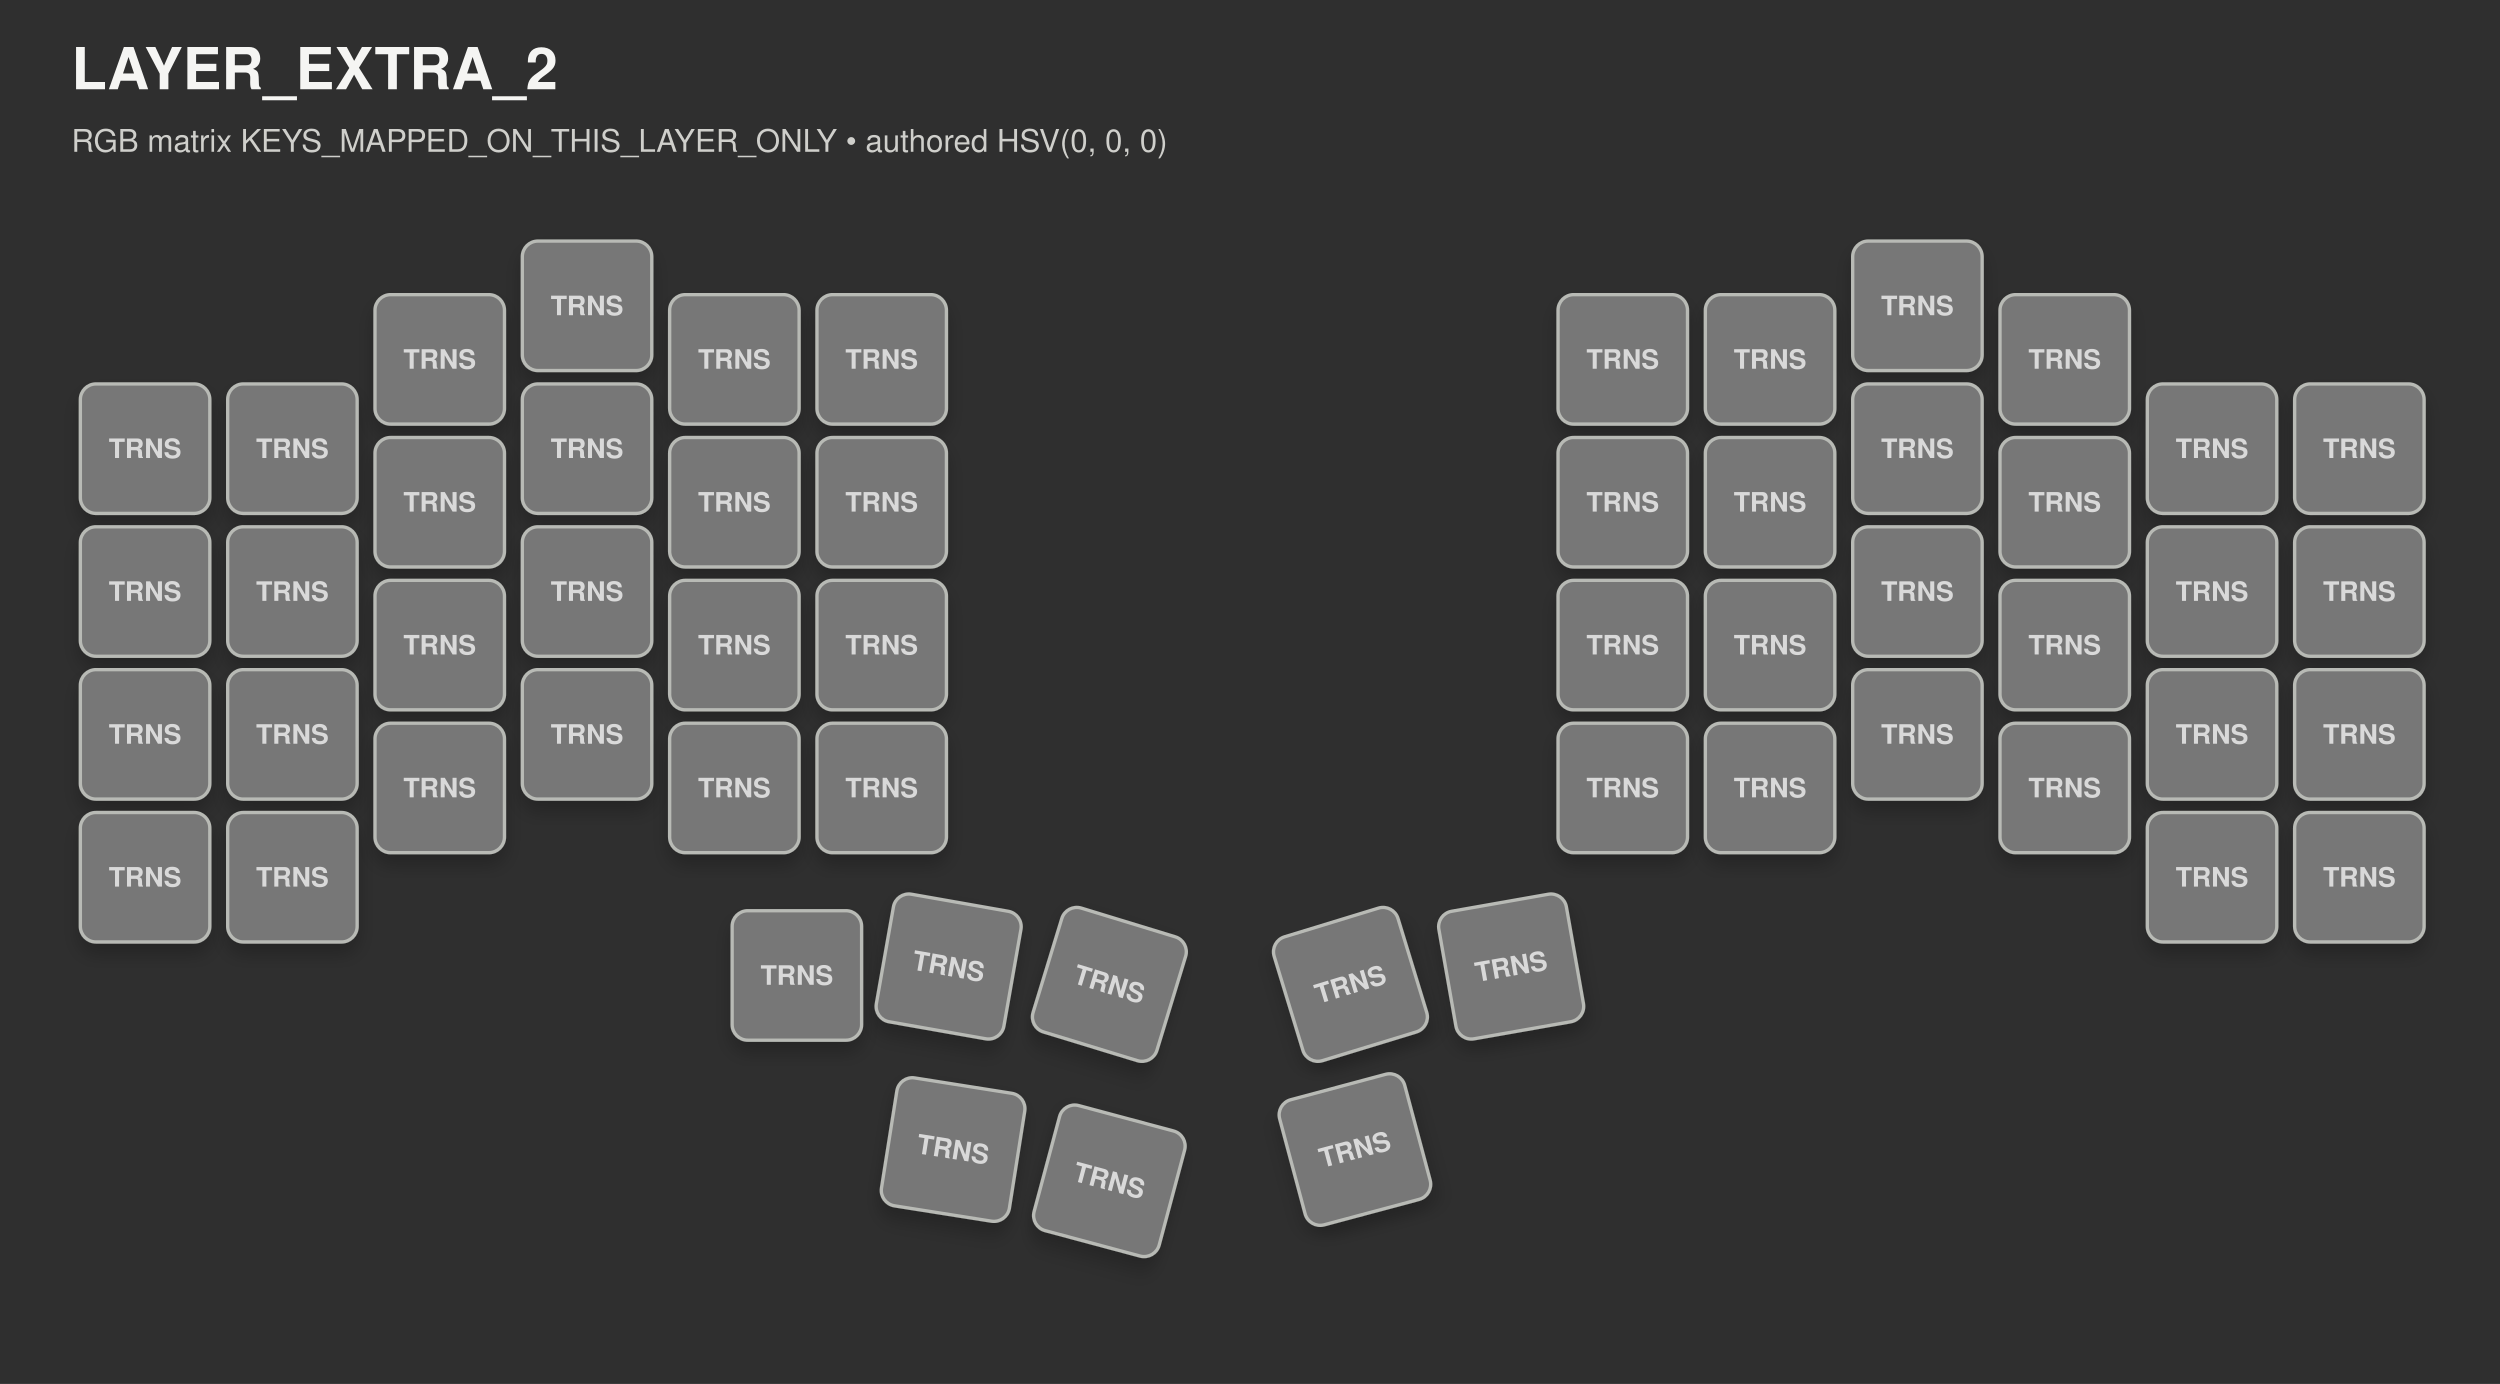
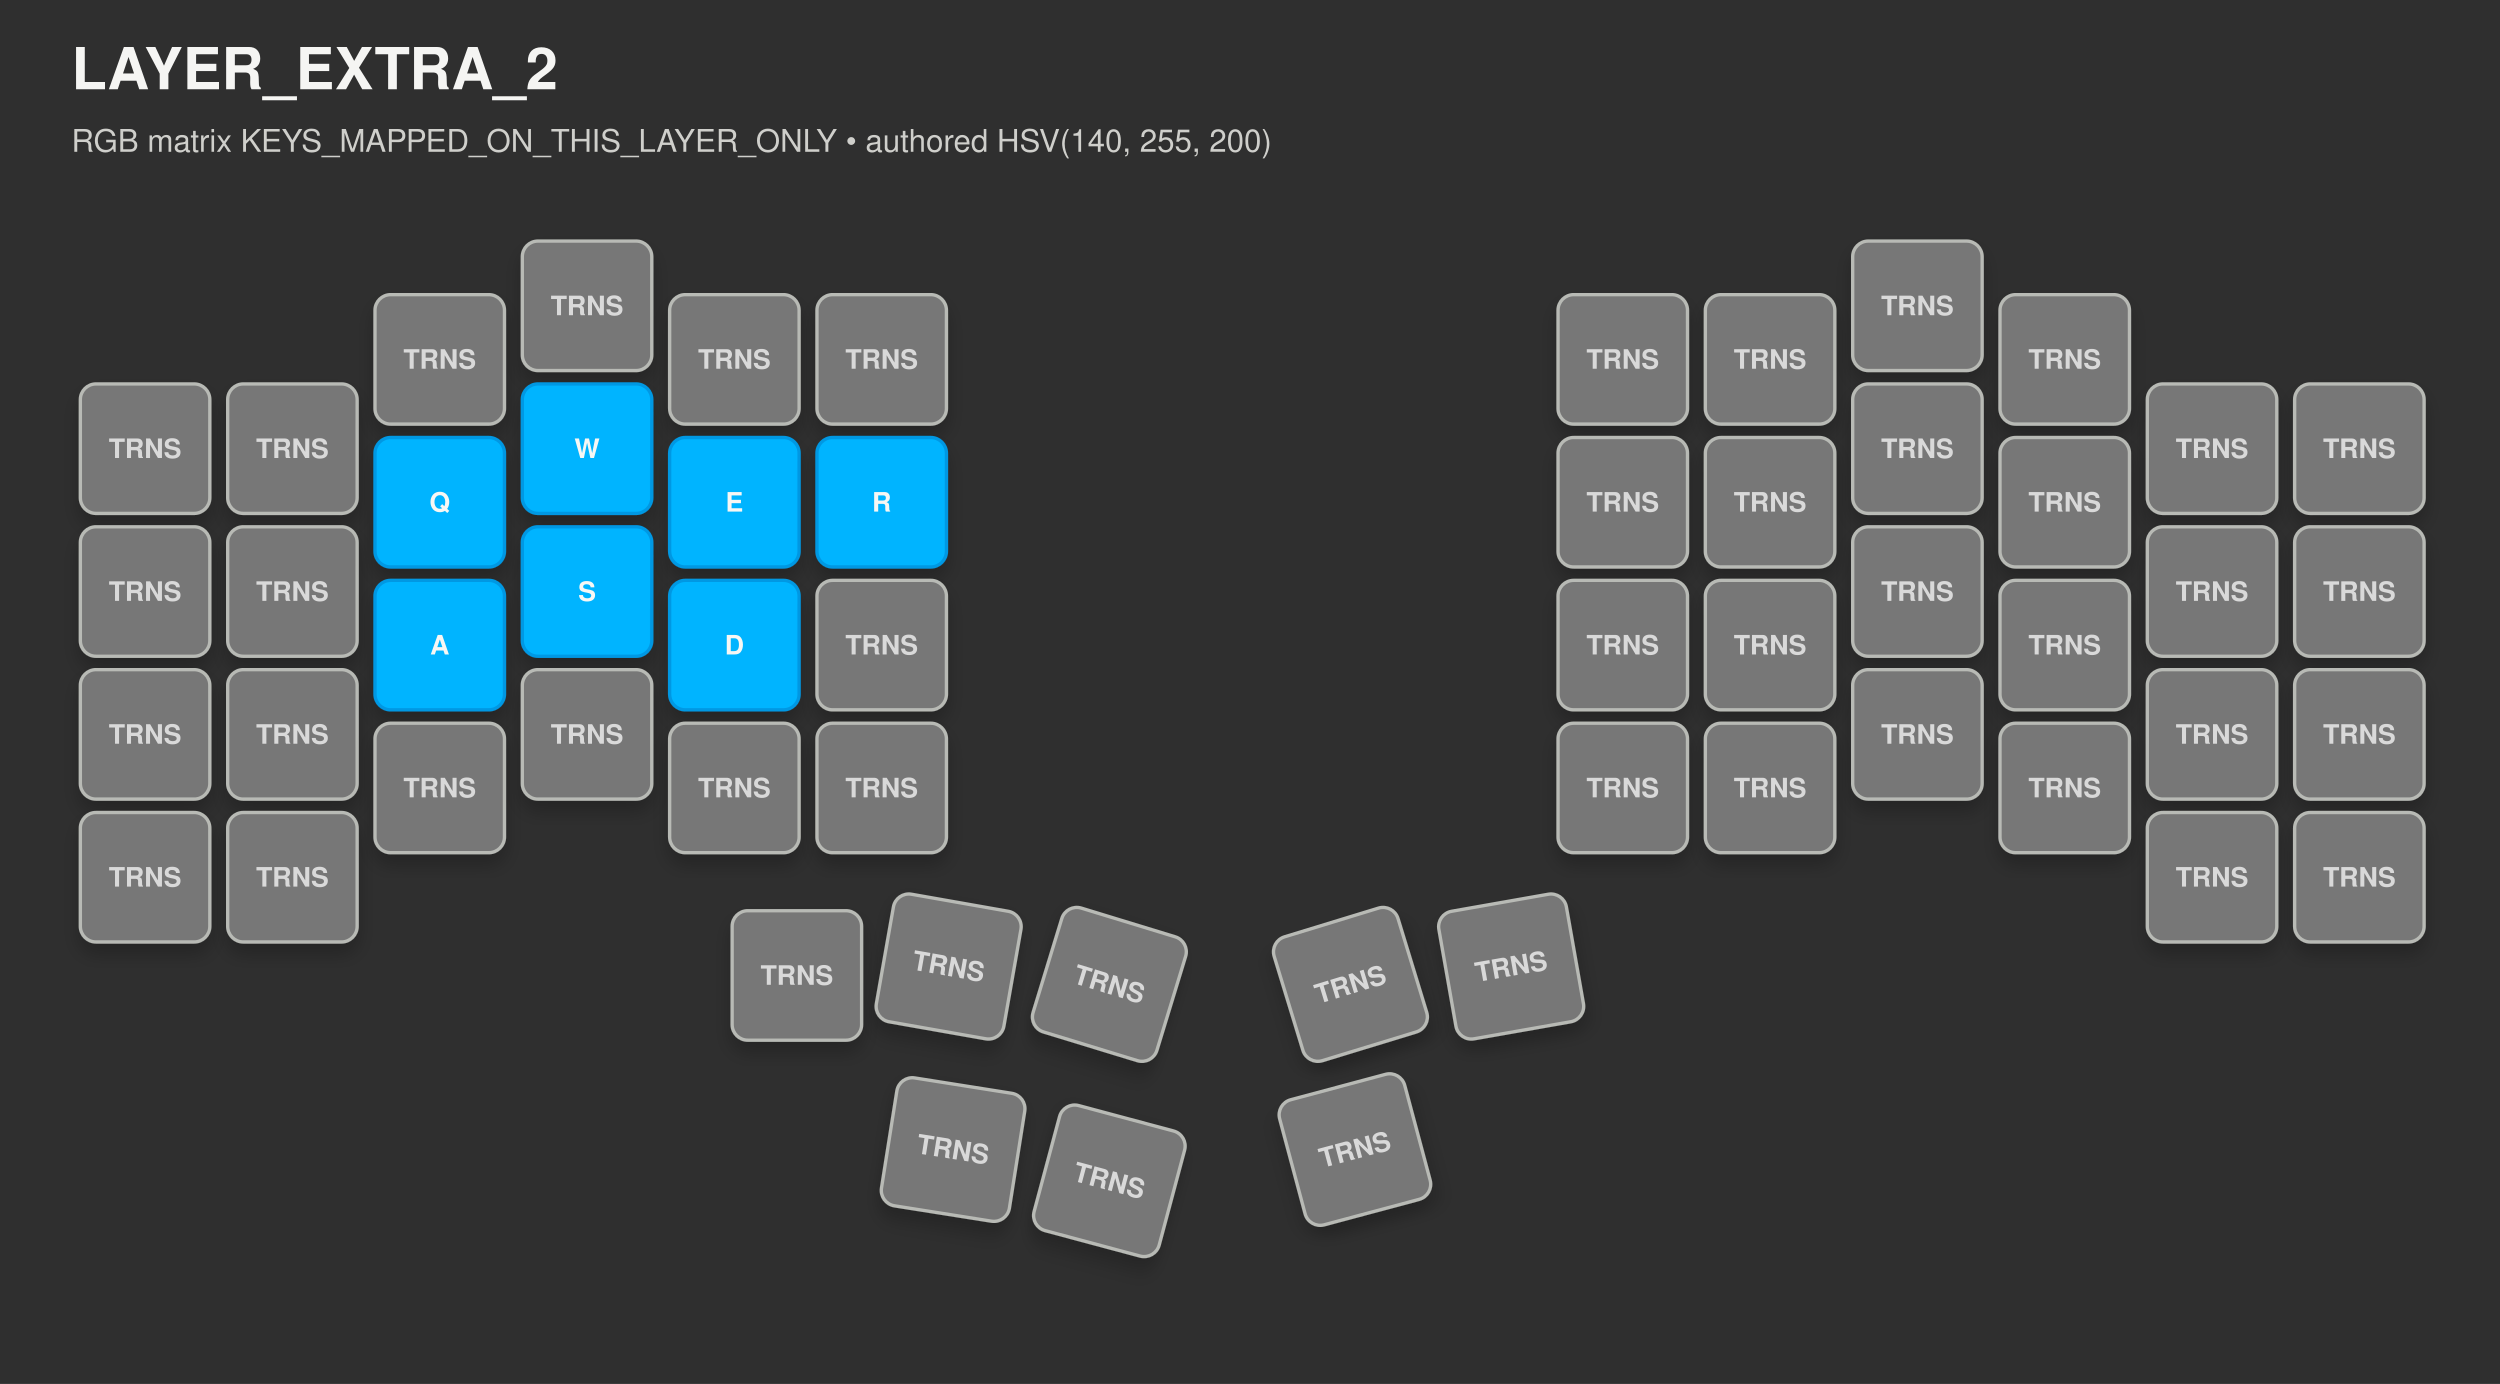
<svg xmlns="http://www.w3.org/2000/svg" width="1120" height="620" viewBox="0 0 1120 620" role="img" aria-labelledby="title desc">
  <defs>
    <filter id="shadow" x="-20%" y="-20%" width="140%" height="140%">
      <feDropShadow dx="0" dy="5" stdDeviation="4" flood-color="#000000" flood-opacity="0.22" />
    </filter>
  </defs>
  <rect width="1120" height="620" fill="#2f2f2f" />
  <text x="32" y="40" fill="#f5f5f3" font-size="26" font-family="Helvetica, Arial, sans-serif" font-weight="700">LAYER_EXTRA_2</text>
-   <text x="32" y="68" fill="#cfcfcb" font-size="14" font-family="Helvetica, Arial, sans-serif">RGB matrix KEYS_MAPPED_ON_THIS_LAYER_ONLY • authored HSV(0, 0, 0)</text>
+   <text x="32" y="68" fill="#cfcfcb" font-size="14" font-family="Helvetica, Arial, sans-serif">RGB matrix KEYS_MAPPED_ON_THIS_LAYER_ONLY • authored HSV(140, 255, 200)</text>
  <g transform="rotate(0 65.0 201.0)">
    <rect x="36.0" y="172.0" width="58" height="58" rx="7" fill="#777777" stroke="#b8bab5" stroke-width="1.5" filter="url(#shadow)" />
    <text x="65.0" y="201.0" fill="#ffffff" fill-opacity="0.72" font-size="12.0" text-anchor="middle" dominant-baseline="middle" font-family="Helvetica, Arial, sans-serif" font-weight="600">TRNS</text>
  </g>
  <g transform="rotate(0 131.0 201.0)">
    <rect x="102.0" y="172.0" width="58" height="58" rx="7" fill="#777777" stroke="#b8bab5" stroke-width="1.5" filter="url(#shadow)" />
    <text x="131.0" y="201.0" fill="#ffffff" fill-opacity="0.72" font-size="12.0" text-anchor="middle" dominant-baseline="middle" font-family="Helvetica, Arial, sans-serif" font-weight="600">TRNS</text>
  </g>
  <g transform="rotate(0 197.0 161.0)">
    <rect x="168.0" y="132.0" width="58" height="58" rx="7" fill="#777777" stroke="#b8bab5" stroke-width="1.5" filter="url(#shadow)" />
    <text x="197.0" y="161.0" fill="#ffffff" fill-opacity="0.72" font-size="12.0" text-anchor="middle" dominant-baseline="middle" font-family="Helvetica, Arial, sans-serif" font-weight="600">TRNS</text>
  </g>
  <g transform="rotate(0 263.0 137.0)">
    <rect x="234.0" y="108.0" width="58" height="58" rx="7" fill="#777777" stroke="#b8bab5" stroke-width="1.5" filter="url(#shadow)" />
    <text x="263.0" y="137.0" fill="#ffffff" fill-opacity="0.72" font-size="12.0" text-anchor="middle" dominant-baseline="middle" font-family="Helvetica, Arial, sans-serif" font-weight="600">TRNS</text>
  </g>
  <g transform="rotate(0 329.0 161.0)">
    <rect x="300.0" y="132.0" width="58" height="58" rx="7" fill="#777777" stroke="#b8bab5" stroke-width="1.5" filter="url(#shadow)" />
    <text x="329.0" y="161.0" fill="#ffffff" fill-opacity="0.72" font-size="12.0" text-anchor="middle" dominant-baseline="middle" font-family="Helvetica, Arial, sans-serif" font-weight="600">TRNS</text>
  </g>
  <g transform="rotate(0 395.0 161.0)">
    <rect x="366.0" y="132.0" width="58" height="58" rx="7" fill="#777777" stroke="#b8bab5" stroke-width="1.5" filter="url(#shadow)" />
    <text x="395.0" y="161.0" fill="#ffffff" fill-opacity="0.72" font-size="12.0" text-anchor="middle" dominant-baseline="middle" font-family="Helvetica, Arial, sans-serif" font-weight="600">TRNS</text>
  </g>
  <g transform="rotate(0 727.0 161.0)">
    <rect x="698.0" y="132.0" width="58" height="58" rx="7" fill="#777777" stroke="#b8bab5" stroke-width="1.5" filter="url(#shadow)" />
    <text x="727.0" y="161.0" fill="#ffffff" fill-opacity="0.72" font-size="12.0" text-anchor="middle" dominant-baseline="middle" font-family="Helvetica, Arial, sans-serif" font-weight="600">TRNS</text>
  </g>
  <g transform="rotate(0 793.0 161.0)">
    <rect x="764.0" y="132.0" width="58" height="58" rx="7" fill="#777777" stroke="#b8bab5" stroke-width="1.5" filter="url(#shadow)" />
    <text x="793.0" y="161.0" fill="#ffffff" fill-opacity="0.72" font-size="12.0" text-anchor="middle" dominant-baseline="middle" font-family="Helvetica, Arial, sans-serif" font-weight="600">TRNS</text>
  </g>
  <g transform="rotate(0 859.0 137.0)">
    <rect x="830.0" y="108.0" width="58" height="58" rx="7" fill="#777777" stroke="#b8bab5" stroke-width="1.5" filter="url(#shadow)" />
    <text x="859.0" y="137.0" fill="#ffffff" fill-opacity="0.72" font-size="12.0" text-anchor="middle" dominant-baseline="middle" font-family="Helvetica, Arial, sans-serif" font-weight="600">TRNS</text>
  </g>
  <g transform="rotate(0 925.0 161.0)">
    <rect x="896.0" y="132.0" width="58" height="58" rx="7" fill="#777777" stroke="#b8bab5" stroke-width="1.5" filter="url(#shadow)" />
    <text x="925.0" y="161.0" fill="#ffffff" fill-opacity="0.72" font-size="12.0" text-anchor="middle" dominant-baseline="middle" font-family="Helvetica, Arial, sans-serif" font-weight="600">TRNS</text>
  </g>
  <g transform="rotate(0 991.0 201.0)">
    <rect x="962.0" y="172.0" width="58" height="58" rx="7" fill="#777777" stroke="#b8bab5" stroke-width="1.5" filter="url(#shadow)" />
    <text x="991.0" y="201.0" fill="#ffffff" fill-opacity="0.72" font-size="12.0" text-anchor="middle" dominant-baseline="middle" font-family="Helvetica, Arial, sans-serif" font-weight="600">TRNS</text>
  </g>
  <g transform="rotate(0 1057.0 201.0)">
    <rect x="1028.0" y="172.0" width="58" height="58" rx="7" fill="#777777" stroke="#b8bab5" stroke-width="1.5" filter="url(#shadow)" />
    <text x="1057.0" y="201.0" fill="#ffffff" fill-opacity="0.72" font-size="12.0" text-anchor="middle" dominant-baseline="middle" font-family="Helvetica, Arial, sans-serif" font-weight="600">TRNS</text>
  </g>
  <g transform="rotate(0 65.0 265.0)">
    <rect x="36.0" y="236.0" width="58" height="58" rx="7" fill="#777777" stroke="#b8bab5" stroke-width="1.5" filter="url(#shadow)" />
    <text x="65.0" y="265.0" fill="#ffffff" fill-opacity="0.72" font-size="12.0" text-anchor="middle" dominant-baseline="middle" font-family="Helvetica, Arial, sans-serif" font-weight="600">TRNS</text>
  </g>
  <g transform="rotate(0 131.0 265.0)">
    <rect x="102.0" y="236.0" width="58" height="58" rx="7" fill="#777777" stroke="#b8bab5" stroke-width="1.5" filter="url(#shadow)" />
    <text x="131.0" y="265.0" fill="#ffffff" fill-opacity="0.72" font-size="12.0" text-anchor="middle" dominant-baseline="middle" font-family="Helvetica, Arial, sans-serif" font-weight="600">TRNS</text>
  </g>
  <g transform="rotate(0 197.0 225.0)">
-     <rect x="168.0" y="196.0" width="58" height="58" rx="7" fill="#777777" stroke="#b8bab5" stroke-width="1.5" filter="url(#shadow)" />
-     <text x="197.0" y="225.0" fill="#ffffff" fill-opacity="0.72" font-size="12.0" text-anchor="middle" dominant-baseline="middle" font-family="Helvetica, Arial, sans-serif" font-weight="600">TRNS</text>
+     <rect x="168.0" y="196.0" width="58" height="58" rx="7" fill="#00b4ff" stroke="#0098e3" stroke-width="1.5" filter="url(#shadow)" />
+     <text x="197.0" y="225.0" fill="#f7f7f4" fill-opacity="1.00" font-size="12.0" text-anchor="middle" dominant-baseline="middle" font-family="Helvetica, Arial, sans-serif" font-weight="600">Q</text>
  </g>
  <g transform="rotate(0 263.0 201.0)">
-     <rect x="234.0" y="172.0" width="58" height="58" rx="7" fill="#777777" stroke="#b8bab5" stroke-width="1.5" filter="url(#shadow)" />
-     <text x="263.0" y="201.0" fill="#ffffff" fill-opacity="0.72" font-size="12.0" text-anchor="middle" dominant-baseline="middle" font-family="Helvetica, Arial, sans-serif" font-weight="600">TRNS</text>
+     <rect x="234.0" y="172.0" width="58" height="58" rx="7" fill="#00b4ff" stroke="#0098e3" stroke-width="1.5" filter="url(#shadow)" />
+     <text x="263.0" y="201.0" fill="#f7f7f4" fill-opacity="1.00" font-size="12.0" text-anchor="middle" dominant-baseline="middle" font-family="Helvetica, Arial, sans-serif" font-weight="600">W</text>
  </g>
  <g transform="rotate(0 329.0 225.0)">
-     <rect x="300.0" y="196.0" width="58" height="58" rx="7" fill="#777777" stroke="#b8bab5" stroke-width="1.5" filter="url(#shadow)" />
-     <text x="329.0" y="225.0" fill="#ffffff" fill-opacity="0.72" font-size="12.0" text-anchor="middle" dominant-baseline="middle" font-family="Helvetica, Arial, sans-serif" font-weight="600">TRNS</text>
+     <rect x="300.0" y="196.0" width="58" height="58" rx="7" fill="#00b4ff" stroke="#0098e3" stroke-width="1.5" filter="url(#shadow)" />
+     <text x="329.0" y="225.0" fill="#f7f7f4" fill-opacity="1.00" font-size="12.0" text-anchor="middle" dominant-baseline="middle" font-family="Helvetica, Arial, sans-serif" font-weight="600">E</text>
  </g>
  <g transform="rotate(0 395.0 225.0)">
-     <rect x="366.0" y="196.0" width="58" height="58" rx="7" fill="#777777" stroke="#b8bab5" stroke-width="1.5" filter="url(#shadow)" />
-     <text x="395.0" y="225.0" fill="#ffffff" fill-opacity="0.72" font-size="12.0" text-anchor="middle" dominant-baseline="middle" font-family="Helvetica, Arial, sans-serif" font-weight="600">TRNS</text>
+     <rect x="366.0" y="196.0" width="58" height="58" rx="7" fill="#00b4ff" stroke="#0098e3" stroke-width="1.5" filter="url(#shadow)" />
+     <text x="395.0" y="225.0" fill="#f7f7f4" fill-opacity="1.00" font-size="12.0" text-anchor="middle" dominant-baseline="middle" font-family="Helvetica, Arial, sans-serif" font-weight="600">R</text>
  </g>
  <g transform="rotate(0 727.0 225.0)">
    <rect x="698.0" y="196.0" width="58" height="58" rx="7" fill="#777777" stroke="#b8bab5" stroke-width="1.5" filter="url(#shadow)" />
    <text x="727.0" y="225.0" fill="#ffffff" fill-opacity="0.72" font-size="12.0" text-anchor="middle" dominant-baseline="middle" font-family="Helvetica, Arial, sans-serif" font-weight="600">TRNS</text>
  </g>
  <g transform="rotate(0 793.0 225.0)">
    <rect x="764.0" y="196.0" width="58" height="58" rx="7" fill="#777777" stroke="#b8bab5" stroke-width="1.5" filter="url(#shadow)" />
    <text x="793.0" y="225.0" fill="#ffffff" fill-opacity="0.72" font-size="12.0" text-anchor="middle" dominant-baseline="middle" font-family="Helvetica, Arial, sans-serif" font-weight="600">TRNS</text>
  </g>
  <g transform="rotate(0 859.0 201.0)">
    <rect x="830.0" y="172.0" width="58" height="58" rx="7" fill="#777777" stroke="#b8bab5" stroke-width="1.5" filter="url(#shadow)" />
    <text x="859.0" y="201.0" fill="#ffffff" fill-opacity="0.72" font-size="12.0" text-anchor="middle" dominant-baseline="middle" font-family="Helvetica, Arial, sans-serif" font-weight="600">TRNS</text>
  </g>
  <g transform="rotate(0 925.0 225.0)">
    <rect x="896.0" y="196.0" width="58" height="58" rx="7" fill="#777777" stroke="#b8bab5" stroke-width="1.5" filter="url(#shadow)" />
    <text x="925.0" y="225.0" fill="#ffffff" fill-opacity="0.72" font-size="12.0" text-anchor="middle" dominant-baseline="middle" font-family="Helvetica, Arial, sans-serif" font-weight="600">TRNS</text>
  </g>
  <g transform="rotate(0 991.0 265.0)">
    <rect x="962.0" y="236.0" width="58" height="58" rx="7" fill="#777777" stroke="#b8bab5" stroke-width="1.5" filter="url(#shadow)" />
    <text x="991.0" y="265.0" fill="#ffffff" fill-opacity="0.72" font-size="12.0" text-anchor="middle" dominant-baseline="middle" font-family="Helvetica, Arial, sans-serif" font-weight="600">TRNS</text>
  </g>
  <g transform="rotate(0 1057.0 265.0)">
    <rect x="1028.0" y="236.0" width="58" height="58" rx="7" fill="#777777" stroke="#b8bab5" stroke-width="1.5" filter="url(#shadow)" />
    <text x="1057.0" y="265.0" fill="#ffffff" fill-opacity="0.72" font-size="12.0" text-anchor="middle" dominant-baseline="middle" font-family="Helvetica, Arial, sans-serif" font-weight="600">TRNS</text>
  </g>
  <g transform="rotate(0 65.0 329.0)">
    <rect x="36.0" y="300.0" width="58" height="58" rx="7" fill="#777777" stroke="#b8bab5" stroke-width="1.5" filter="url(#shadow)" />
    <text x="65.0" y="329.0" fill="#ffffff" fill-opacity="0.72" font-size="12.0" text-anchor="middle" dominant-baseline="middle" font-family="Helvetica, Arial, sans-serif" font-weight="600">TRNS</text>
  </g>
  <g transform="rotate(0 131.0 329.0)">
    <rect x="102.0" y="300.0" width="58" height="58" rx="7" fill="#777777" stroke="#b8bab5" stroke-width="1.5" filter="url(#shadow)" />
    <text x="131.0" y="329.0" fill="#ffffff" fill-opacity="0.72" font-size="12.0" text-anchor="middle" dominant-baseline="middle" font-family="Helvetica, Arial, sans-serif" font-weight="600">TRNS</text>
  </g>
  <g transform="rotate(0 197.0 289.0)">
-     <rect x="168.0" y="260.0" width="58" height="58" rx="7" fill="#777777" stroke="#b8bab5" stroke-width="1.5" filter="url(#shadow)" />
-     <text x="197.0" y="289.0" fill="#ffffff" fill-opacity="0.72" font-size="12.0" text-anchor="middle" dominant-baseline="middle" font-family="Helvetica, Arial, sans-serif" font-weight="600">TRNS</text>
+     <rect x="168.0" y="260.0" width="58" height="58" rx="7" fill="#00b4ff" stroke="#0098e3" stroke-width="1.5" filter="url(#shadow)" />
+     <text x="197.0" y="289.0" fill="#f7f7f4" fill-opacity="1.00" font-size="12.0" text-anchor="middle" dominant-baseline="middle" font-family="Helvetica, Arial, sans-serif" font-weight="600">A</text>
  </g>
  <g transform="rotate(0 263.0 265.0)">
-     <rect x="234.0" y="236.0" width="58" height="58" rx="7" fill="#777777" stroke="#b8bab5" stroke-width="1.5" filter="url(#shadow)" />
-     <text x="263.0" y="265.0" fill="#ffffff" fill-opacity="0.72" font-size="12.0" text-anchor="middle" dominant-baseline="middle" font-family="Helvetica, Arial, sans-serif" font-weight="600">TRNS</text>
+     <rect x="234.0" y="236.0" width="58" height="58" rx="7" fill="#00b4ff" stroke="#0098e3" stroke-width="1.5" filter="url(#shadow)" />
+     <text x="263.0" y="265.0" fill="#f7f7f4" fill-opacity="1.00" font-size="12.0" text-anchor="middle" dominant-baseline="middle" font-family="Helvetica, Arial, sans-serif" font-weight="600">S</text>
  </g>
  <g transform="rotate(0 329.0 289.0)">
-     <rect x="300.0" y="260.0" width="58" height="58" rx="7" fill="#777777" stroke="#b8bab5" stroke-width="1.5" filter="url(#shadow)" />
-     <text x="329.0" y="289.0" fill="#ffffff" fill-opacity="0.72" font-size="12.0" text-anchor="middle" dominant-baseline="middle" font-family="Helvetica, Arial, sans-serif" font-weight="600">TRNS</text>
+     <rect x="300.0" y="260.0" width="58" height="58" rx="7" fill="#00b4ff" stroke="#0098e3" stroke-width="1.5" filter="url(#shadow)" />
+     <text x="329.0" y="289.0" fill="#f7f7f4" fill-opacity="1.00" font-size="12.0" text-anchor="middle" dominant-baseline="middle" font-family="Helvetica, Arial, sans-serif" font-weight="600">D</text>
  </g>
  <g transform="rotate(0 395.0 289.0)">
    <rect x="366.0" y="260.0" width="58" height="58" rx="7" fill="#777777" stroke="#b8bab5" stroke-width="1.5" filter="url(#shadow)" />
    <text x="395.0" y="289.0" fill="#ffffff" fill-opacity="0.72" font-size="12.0" text-anchor="middle" dominant-baseline="middle" font-family="Helvetica, Arial, sans-serif" font-weight="600">TRNS</text>
  </g>
  <g transform="rotate(0 727.0 289.0)">
    <rect x="698.0" y="260.0" width="58" height="58" rx="7" fill="#777777" stroke="#b8bab5" stroke-width="1.5" filter="url(#shadow)" />
    <text x="727.0" y="289.0" fill="#ffffff" fill-opacity="0.72" font-size="12.0" text-anchor="middle" dominant-baseline="middle" font-family="Helvetica, Arial, sans-serif" font-weight="600">TRNS</text>
  </g>
  <g transform="rotate(0 793.0 289.0)">
    <rect x="764.0" y="260.0" width="58" height="58" rx="7" fill="#777777" stroke="#b8bab5" stroke-width="1.5" filter="url(#shadow)" />
    <text x="793.0" y="289.0" fill="#ffffff" fill-opacity="0.72" font-size="12.0" text-anchor="middle" dominant-baseline="middle" font-family="Helvetica, Arial, sans-serif" font-weight="600">TRNS</text>
  </g>
  <g transform="rotate(0 859.0 265.0)">
    <rect x="830.0" y="236.0" width="58" height="58" rx="7" fill="#777777" stroke="#b8bab5" stroke-width="1.5" filter="url(#shadow)" />
    <text x="859.0" y="265.0" fill="#ffffff" fill-opacity="0.72" font-size="12.0" text-anchor="middle" dominant-baseline="middle" font-family="Helvetica, Arial, sans-serif" font-weight="600">TRNS</text>
  </g>
  <g transform="rotate(0 925.0 289.0)">
    <rect x="896.0" y="260.0" width="58" height="58" rx="7" fill="#777777" stroke="#b8bab5" stroke-width="1.5" filter="url(#shadow)" />
    <text x="925.0" y="289.0" fill="#ffffff" fill-opacity="0.72" font-size="12.0" text-anchor="middle" dominant-baseline="middle" font-family="Helvetica, Arial, sans-serif" font-weight="600">TRNS</text>
  </g>
  <g transform="rotate(0 991.0 329.0)">
    <rect x="962.0" y="300.0" width="58" height="58" rx="7" fill="#777777" stroke="#b8bab5" stroke-width="1.5" filter="url(#shadow)" />
    <text x="991.0" y="329.0" fill="#ffffff" fill-opacity="0.72" font-size="12.0" text-anchor="middle" dominant-baseline="middle" font-family="Helvetica, Arial, sans-serif" font-weight="600">TRNS</text>
  </g>
  <g transform="rotate(0 1057.0 329.0)">
    <rect x="1028.0" y="300.0" width="58" height="58" rx="7" fill="#777777" stroke="#b8bab5" stroke-width="1.5" filter="url(#shadow)" />
    <text x="1057.0" y="329.0" fill="#ffffff" fill-opacity="0.72" font-size="12.0" text-anchor="middle" dominant-baseline="middle" font-family="Helvetica, Arial, sans-serif" font-weight="600">TRNS</text>
  </g>
  <g transform="rotate(0 65.0 393.0)">
    <rect x="36.0" y="364.0" width="58" height="58" rx="7" fill="#777777" stroke="#b8bab5" stroke-width="1.5" filter="url(#shadow)" />
    <text x="65.0" y="393.0" fill="#ffffff" fill-opacity="0.72" font-size="12.0" text-anchor="middle" dominant-baseline="middle" font-family="Helvetica, Arial, sans-serif" font-weight="600">TRNS</text>
  </g>
  <g transform="rotate(0 131.0 393.0)">
    <rect x="102.0" y="364.0" width="58" height="58" rx="7" fill="#777777" stroke="#b8bab5" stroke-width="1.5" filter="url(#shadow)" />
    <text x="131.0" y="393.0" fill="#ffffff" fill-opacity="0.72" font-size="12.0" text-anchor="middle" dominant-baseline="middle" font-family="Helvetica, Arial, sans-serif" font-weight="600">TRNS</text>
  </g>
  <g transform="rotate(0 197.0 353.0)">
    <rect x="168.0" y="324.0" width="58" height="58" rx="7" fill="#777777" stroke="#b8bab5" stroke-width="1.5" filter="url(#shadow)" />
    <text x="197.0" y="353.0" fill="#ffffff" fill-opacity="0.72" font-size="12.0" text-anchor="middle" dominant-baseline="middle" font-family="Helvetica, Arial, sans-serif" font-weight="600">TRNS</text>
  </g>
  <g transform="rotate(0 263.0 329.0)">
    <rect x="234.0" y="300.0" width="58" height="58" rx="7" fill="#777777" stroke="#b8bab5" stroke-width="1.5" filter="url(#shadow)" />
    <text x="263.0" y="329.0" fill="#ffffff" fill-opacity="0.72" font-size="12.0" text-anchor="middle" dominant-baseline="middle" font-family="Helvetica, Arial, sans-serif" font-weight="600">TRNS</text>
  </g>
  <g transform="rotate(0 329.0 353.0)">
    <rect x="300.0" y="324.0" width="58" height="58" rx="7" fill="#777777" stroke="#b8bab5" stroke-width="1.5" filter="url(#shadow)" />
    <text x="329.0" y="353.0" fill="#ffffff" fill-opacity="0.72" font-size="12.0" text-anchor="middle" dominant-baseline="middle" font-family="Helvetica, Arial, sans-serif" font-weight="600">TRNS</text>
  </g>
  <g transform="rotate(0 395.0 353.0)">
    <rect x="366.0" y="324.0" width="58" height="58" rx="7" fill="#777777" stroke="#b8bab5" stroke-width="1.5" filter="url(#shadow)" />
    <text x="395.0" y="353.0" fill="#ffffff" fill-opacity="0.72" font-size="12.0" text-anchor="middle" dominant-baseline="middle" font-family="Helvetica, Arial, sans-serif" font-weight="600">TRNS</text>
  </g>
  <g transform="rotate(0 727.0 353.0)">
    <rect x="698.0" y="324.0" width="58" height="58" rx="7" fill="#777777" stroke="#b8bab5" stroke-width="1.5" filter="url(#shadow)" />
    <text x="727.0" y="353.0" fill="#ffffff" fill-opacity="0.72" font-size="12.0" text-anchor="middle" dominant-baseline="middle" font-family="Helvetica, Arial, sans-serif" font-weight="600">TRNS</text>
  </g>
  <g transform="rotate(0 793.0 353.0)">
    <rect x="764.0" y="324.0" width="58" height="58" rx="7" fill="#777777" stroke="#b8bab5" stroke-width="1.5" filter="url(#shadow)" />
    <text x="793.0" y="353.0" fill="#ffffff" fill-opacity="0.72" font-size="12.0" text-anchor="middle" dominant-baseline="middle" font-family="Helvetica, Arial, sans-serif" font-weight="600">TRNS</text>
  </g>
  <g transform="rotate(0 859.0 329.0)">
    <rect x="830.0" y="300.0" width="58" height="58" rx="7" fill="#777777" stroke="#b8bab5" stroke-width="1.5" filter="url(#shadow)" />
    <text x="859.0" y="329.0" fill="#ffffff" fill-opacity="0.72" font-size="12.0" text-anchor="middle" dominant-baseline="middle" font-family="Helvetica, Arial, sans-serif" font-weight="600">TRNS</text>
  </g>
  <g transform="rotate(0 925.0 353.0)">
    <rect x="896.0" y="324.0" width="58" height="58" rx="7" fill="#777777" stroke="#b8bab5" stroke-width="1.5" filter="url(#shadow)" />
    <text x="925.0" y="353.0" fill="#ffffff" fill-opacity="0.72" font-size="12.0" text-anchor="middle" dominant-baseline="middle" font-family="Helvetica, Arial, sans-serif" font-weight="600">TRNS</text>
  </g>
  <g transform="rotate(0 991.0 393.0)">
    <rect x="962.0" y="364.0" width="58" height="58" rx="7" fill="#777777" stroke="#b8bab5" stroke-width="1.5" filter="url(#shadow)" />
    <text x="991.0" y="393.0" fill="#ffffff" fill-opacity="0.72" font-size="12.0" text-anchor="middle" dominant-baseline="middle" font-family="Helvetica, Arial, sans-serif" font-weight="600">TRNS</text>
  </g>
  <g transform="rotate(0 1057.0 393.0)">
    <rect x="1028.0" y="364.0" width="58" height="58" rx="7" fill="#777777" stroke="#b8bab5" stroke-width="1.5" filter="url(#shadow)" />
    <text x="1057.0" y="393.0" fill="#ffffff" fill-opacity="0.72" font-size="12.0" text-anchor="middle" dominant-baseline="middle" font-family="Helvetica, Arial, sans-serif" font-weight="600">TRNS</text>
  </g>
  <g transform="rotate(0 357.0 437.0)">
    <rect x="328.0" y="408.0" width="58" height="58" rx="7" fill="#777777" stroke="#b8bab5" stroke-width="1.5" filter="url(#shadow)" />
    <text x="357.0" y="437.0" fill="#ffffff" fill-opacity="0.72" font-size="12.0" text-anchor="middle" dominant-baseline="middle" font-family="Helvetica, Arial, sans-serif" font-weight="600">TRNS</text>
  </g>
  <g transform="rotate(10 425.0 433.0)">
    <rect x="396.0" y="404.0" width="58" height="58" rx="7" fill="#777777" stroke="#b8bab5" stroke-width="1.5" filter="url(#shadow)" />
    <text x="425.0" y="433.0" fill="#ffffff" fill-opacity="0.72" font-size="12.0" text-anchor="middle" dominant-baseline="middle" font-family="Helvetica, Arial, sans-serif" font-weight="600">TRNS</text>
  </g>
  <g transform="rotate(17 497.0 441.0)">
    <rect x="468.0" y="412.0" width="58" height="58" rx="7" fill="#777777" stroke="#b8bab5" stroke-width="1.5" filter="url(#shadow)" />
    <text x="497.0" y="441.0" fill="#ffffff" fill-opacity="0.72" font-size="12.0" text-anchor="middle" dominant-baseline="middle" font-family="Helvetica, Arial, sans-serif" font-weight="600">TRNS</text>
  </g>
  <g transform="rotate(-17 605.0 441.0)">
    <rect x="576.0" y="412.0" width="58" height="58" rx="7" fill="#777777" stroke="#b8bab5" stroke-width="1.5" filter="url(#shadow)" />
    <text x="605.0" y="441.0" fill="#ffffff" fill-opacity="0.72" font-size="12.0" text-anchor="middle" dominant-baseline="middle" font-family="Helvetica, Arial, sans-serif" font-weight="600">TRNS</text>
  </g>
  <g transform="rotate(-10 677.0 433.0)">
    <rect x="648.0" y="404.0" width="58" height="58" rx="7" fill="#777777" stroke="#b8bab5" stroke-width="1.5" filter="url(#shadow)" />
    <text x="677.0" y="433.0" fill="#ffffff" fill-opacity="0.72" font-size="12.0" text-anchor="middle" dominant-baseline="middle" font-family="Helvetica, Arial, sans-serif" font-weight="600">TRNS</text>
  </g>
  <g transform="rotate(9 427.0 515.0)">
    <rect x="398.0" y="486.0" width="58" height="58" rx="7" fill="#777777" stroke="#b8bab5" stroke-width="1.5" filter="url(#shadow)" />
    <text x="427.0" y="515.0" fill="#ffffff" fill-opacity="0.72" font-size="12.0" text-anchor="middle" dominant-baseline="middle" font-family="Helvetica, Arial, sans-serif" font-weight="600">TRNS</text>
  </g>
  <g transform="rotate(15 497.0 529.0)">
    <rect x="468.0" y="500.0" width="58" height="58" rx="7" fill="#777777" stroke="#b8bab5" stroke-width="1.5" filter="url(#shadow)" />
    <text x="497.0" y="529.0" fill="#ffffff" fill-opacity="0.72" font-size="12.0" text-anchor="middle" dominant-baseline="middle" font-family="Helvetica, Arial, sans-serif" font-weight="600">TRNS</text>
  </g>
  <g transform="rotate(-15 607.0 515.0)">
    <rect x="578.0" y="486.0" width="58" height="58" rx="7" fill="#777777" stroke="#b8bab5" stroke-width="1.5" filter="url(#shadow)" />
    <text x="607.0" y="515.0" fill="#ffffff" fill-opacity="0.72" font-size="12.0" text-anchor="middle" dominant-baseline="middle" font-family="Helvetica, Arial, sans-serif" font-weight="600">TRNS</text>
  </g>
</svg>
